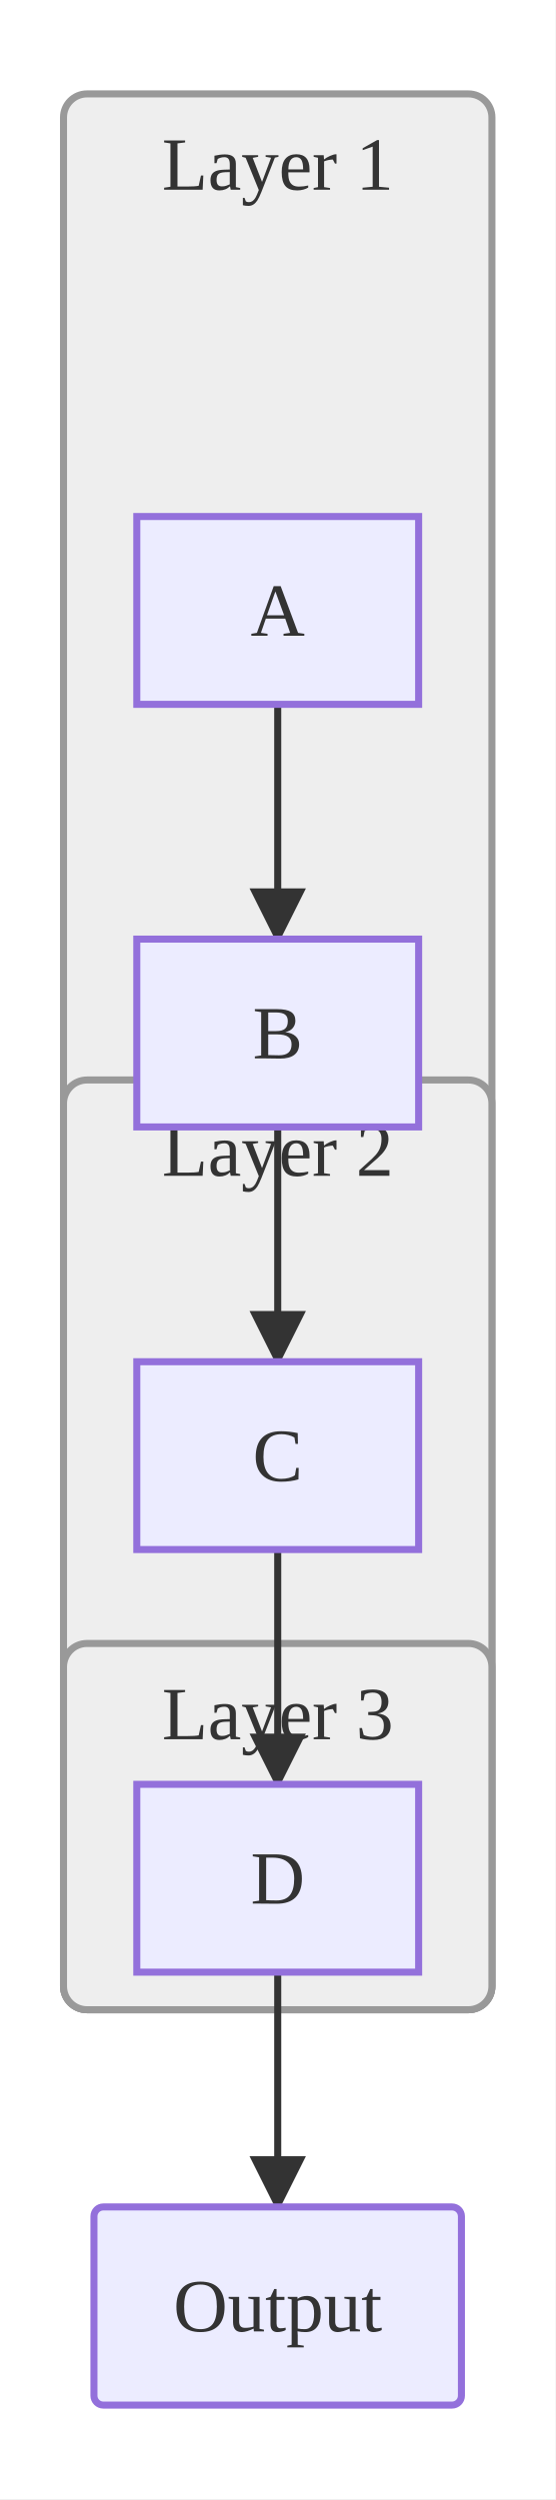
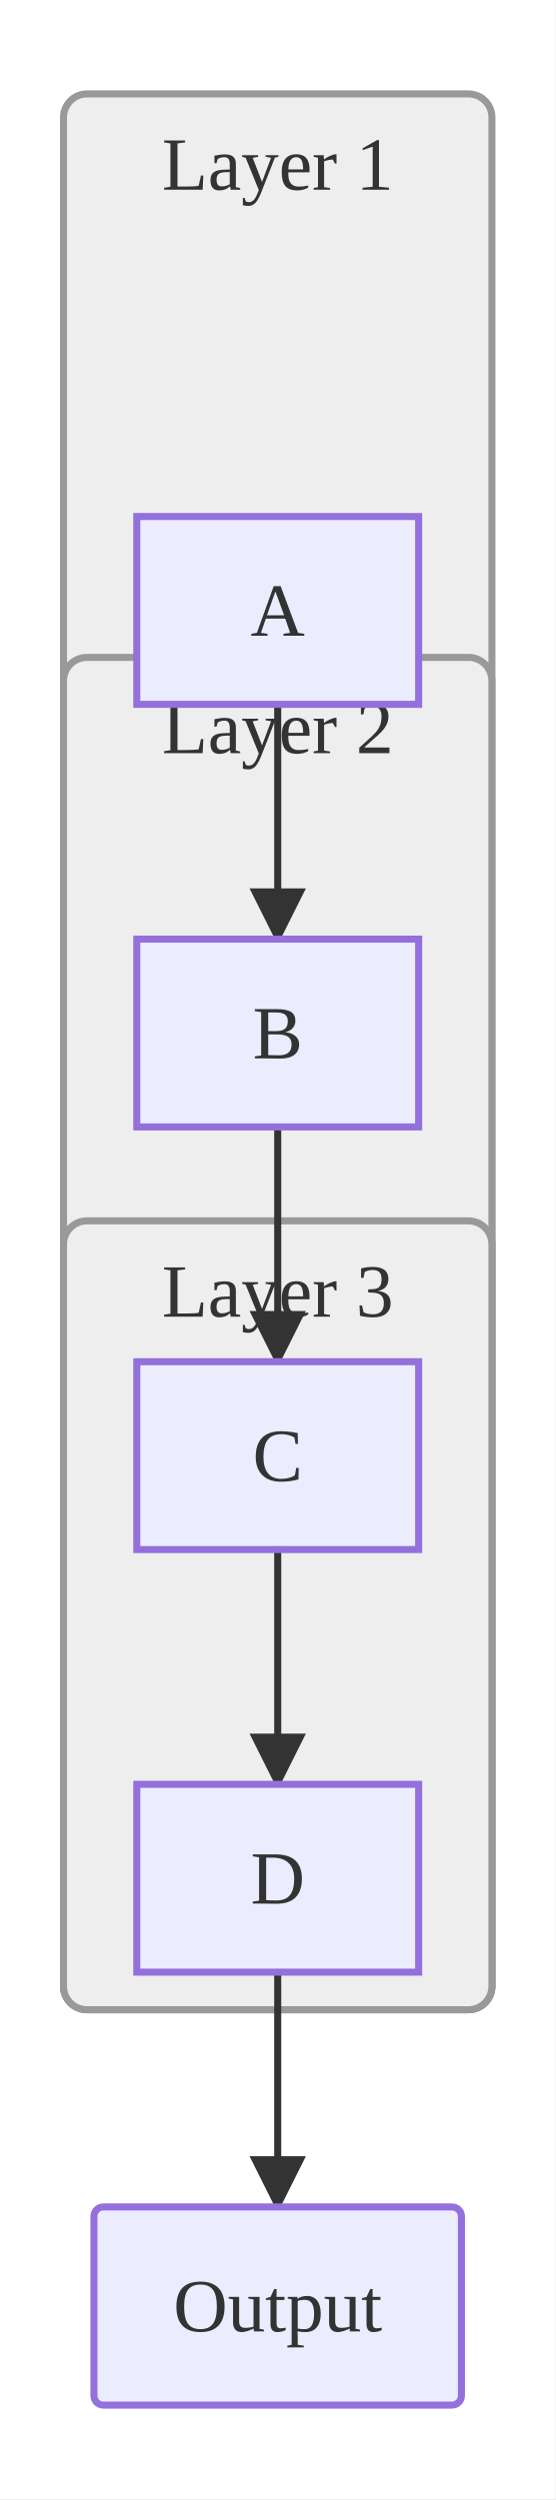
<svg xmlns="http://www.w3.org/2000/svg" viewBox="0 0 118.23 532.20">
  <defs>
    <marker id="arrow-arrow-solid" viewBox="0 0 10 10" refX="9.00" refY="5.00" markerWidth="8.00" markerHeight="8.00" orient="auto">
      <polygon points="0,0 10,5 0,10" style="fill:#333" />
    </marker>
  </defs>
  <rect x="0.00" y="0.00" width="118.23" height="532.20" style="fill:#fff;stroke:none" />
  <g transform="translate(0,90.00)">
    <g id="one">
      <rect x="13.52" y="-70.00" width="91.20" height="408.00" rx="5.00" ry="5.00" style="fill:#eee;stroke:#999;stroke-width:1.50" />
      <text x="59.12" y="-55.00" text-anchor="middle" dominant-baseline="central" font-size="16.00" style="fill:#333;font-size:16.00px">Layer 1</text>
      <g id="two">
-         <rect x="13.52" y="140.00" width="91.20" height="198.00" rx="5.00" ry="5.00" style="fill:#eee;stroke:#999;stroke-width:1.50" />
-         <text x="59.12" y="155.00" text-anchor="middle" dominant-baseline="central" font-size="16.00" style="fill:#333;font-size:16.00px">Layer 2</text>
+         <rect x="13.52" y="50.00" width="91.20" height="288.00" rx="5.00" ry="5.00" style="fill:#eee;stroke:#999;stroke-width:1.50" />
+         <text x="59.12" y="65.00" text-anchor="middle" dominant-baseline="central" font-size="16.00" style="fill:#333;font-size:16.00px">Layer 2</text>
        <g id="three">
-           <rect x="13.52" y="260.00" width="91.20" height="78.00" rx="5.00" ry="5.00" style="fill:#eee;stroke:#999;stroke-width:1.50" />
-           <text x="59.12" y="275.00" text-anchor="middle" dominant-baseline="central" font-size="16.00" style="fill:#333;font-size:16.00px">Layer 3</text>
+           <rect x="13.52" y="170.00" width="91.20" height="168.00" rx="5.00" ry="5.00" style="fill:#eee;stroke:#999;stroke-width:1.50" />
+           <text x="59.12" y="185.00" text-anchor="middle" dominant-baseline="central" font-size="16.00" style="fill:#333;font-size:16.00px">Layer 3</text>
        </g>
      </g>
    </g>
    <line x1="59.12" y1="60.00" x2="59.12" y2="110.00" style="stroke:#333;stroke-width:1.5;fill:none" marker-end="url(#arrow-arrow-solid)" />
    <line x1="59.12" y1="150.00" x2="59.12" y2="200.00" style="stroke:#333;stroke-width:1.5;fill:none" marker-end="url(#arrow-arrow-solid)" />
    <line x1="59.12" y1="240.00" x2="59.12" y2="290.00" style="stroke:#333;stroke-width:1.5;fill:none" marker-end="url(#arrow-arrow-solid)" />
    <line x1="59.12" y1="330.00" x2="59.12" y2="380.00" style="stroke:#333;stroke-width:1.5;fill:none" marker-end="url(#arrow-arrow-solid)" />
    <rect x="20.00" y="380.00" width="78.23" height="42.20" rx="2.00" ry="2.00" style="fill:#ECECFF;stroke:#9370DB;stroke-width:1.50" />
    <text x="59.12" y="401.10" text-anchor="middle" dominant-baseline="central" font-size="16.00" style="fill:#333;font-size:16.00px">Output</text>
    <rect x="29.12" y="20.00" width="60.00" height="40.00" style="fill:#ECECFF;stroke:#9370DB;stroke-width:1.50" />
    <text x="59.12" y="40.00" text-anchor="middle" dominant-baseline="central" font-size="16.00" style="fill:#333;font-size:16.00px">A</text>
    <rect x="29.12" y="110.00" width="60.00" height="40.00" style="fill:#ECECFF;stroke:#9370DB;stroke-width:1.50" />
    <text x="59.12" y="130.00" text-anchor="middle" dominant-baseline="central" font-size="16.00" style="fill:#333;font-size:16.00px">B</text>
    <rect x="29.12" y="200.00" width="60.00" height="40.00" style="fill:#ECECFF;stroke:#9370DB;stroke-width:1.50" />
    <text x="59.12" y="220.00" text-anchor="middle" dominant-baseline="central" font-size="16.00" style="fill:#333;font-size:16.00px">C</text>
    <rect x="29.12" y="290.00" width="60.00" height="40.00" style="fill:#ECECFF;stroke:#9370DB;stroke-width:1.50" />
    <text x="59.12" y="310.00" text-anchor="middle" dominant-baseline="central" font-size="16.00" style="fill:#333;font-size:16.00px">D</text>
  </g>
</svg>
